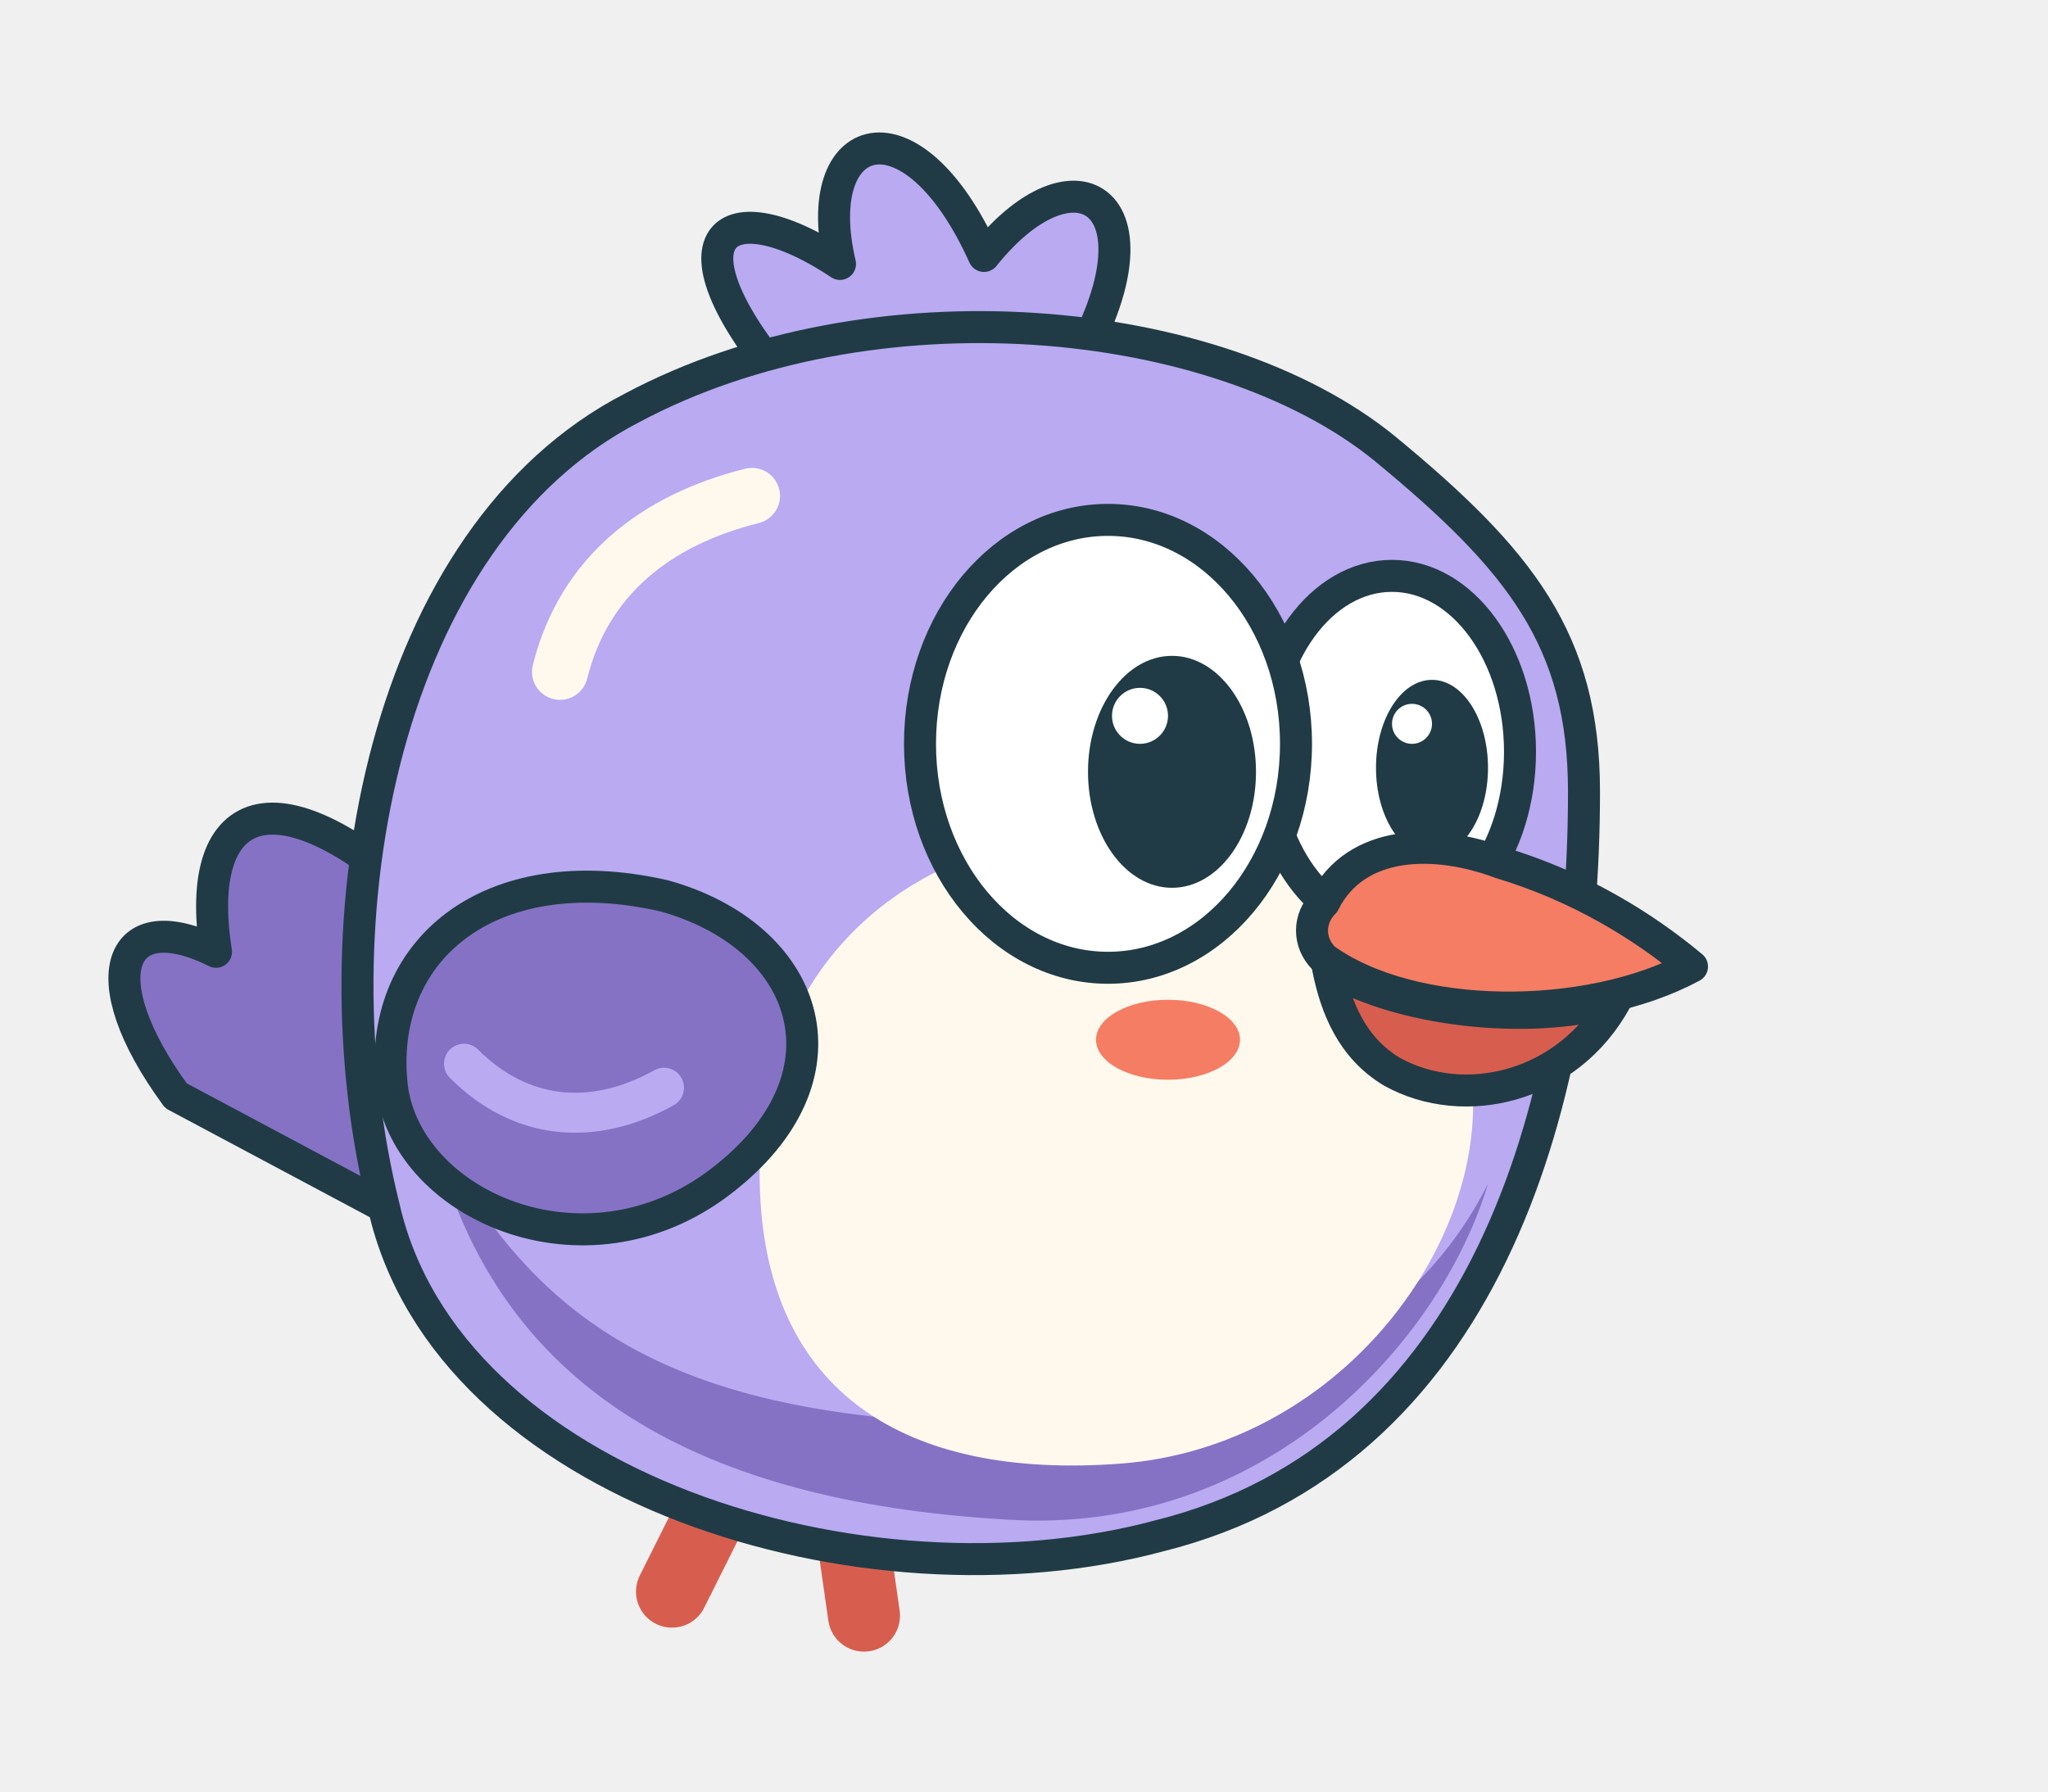
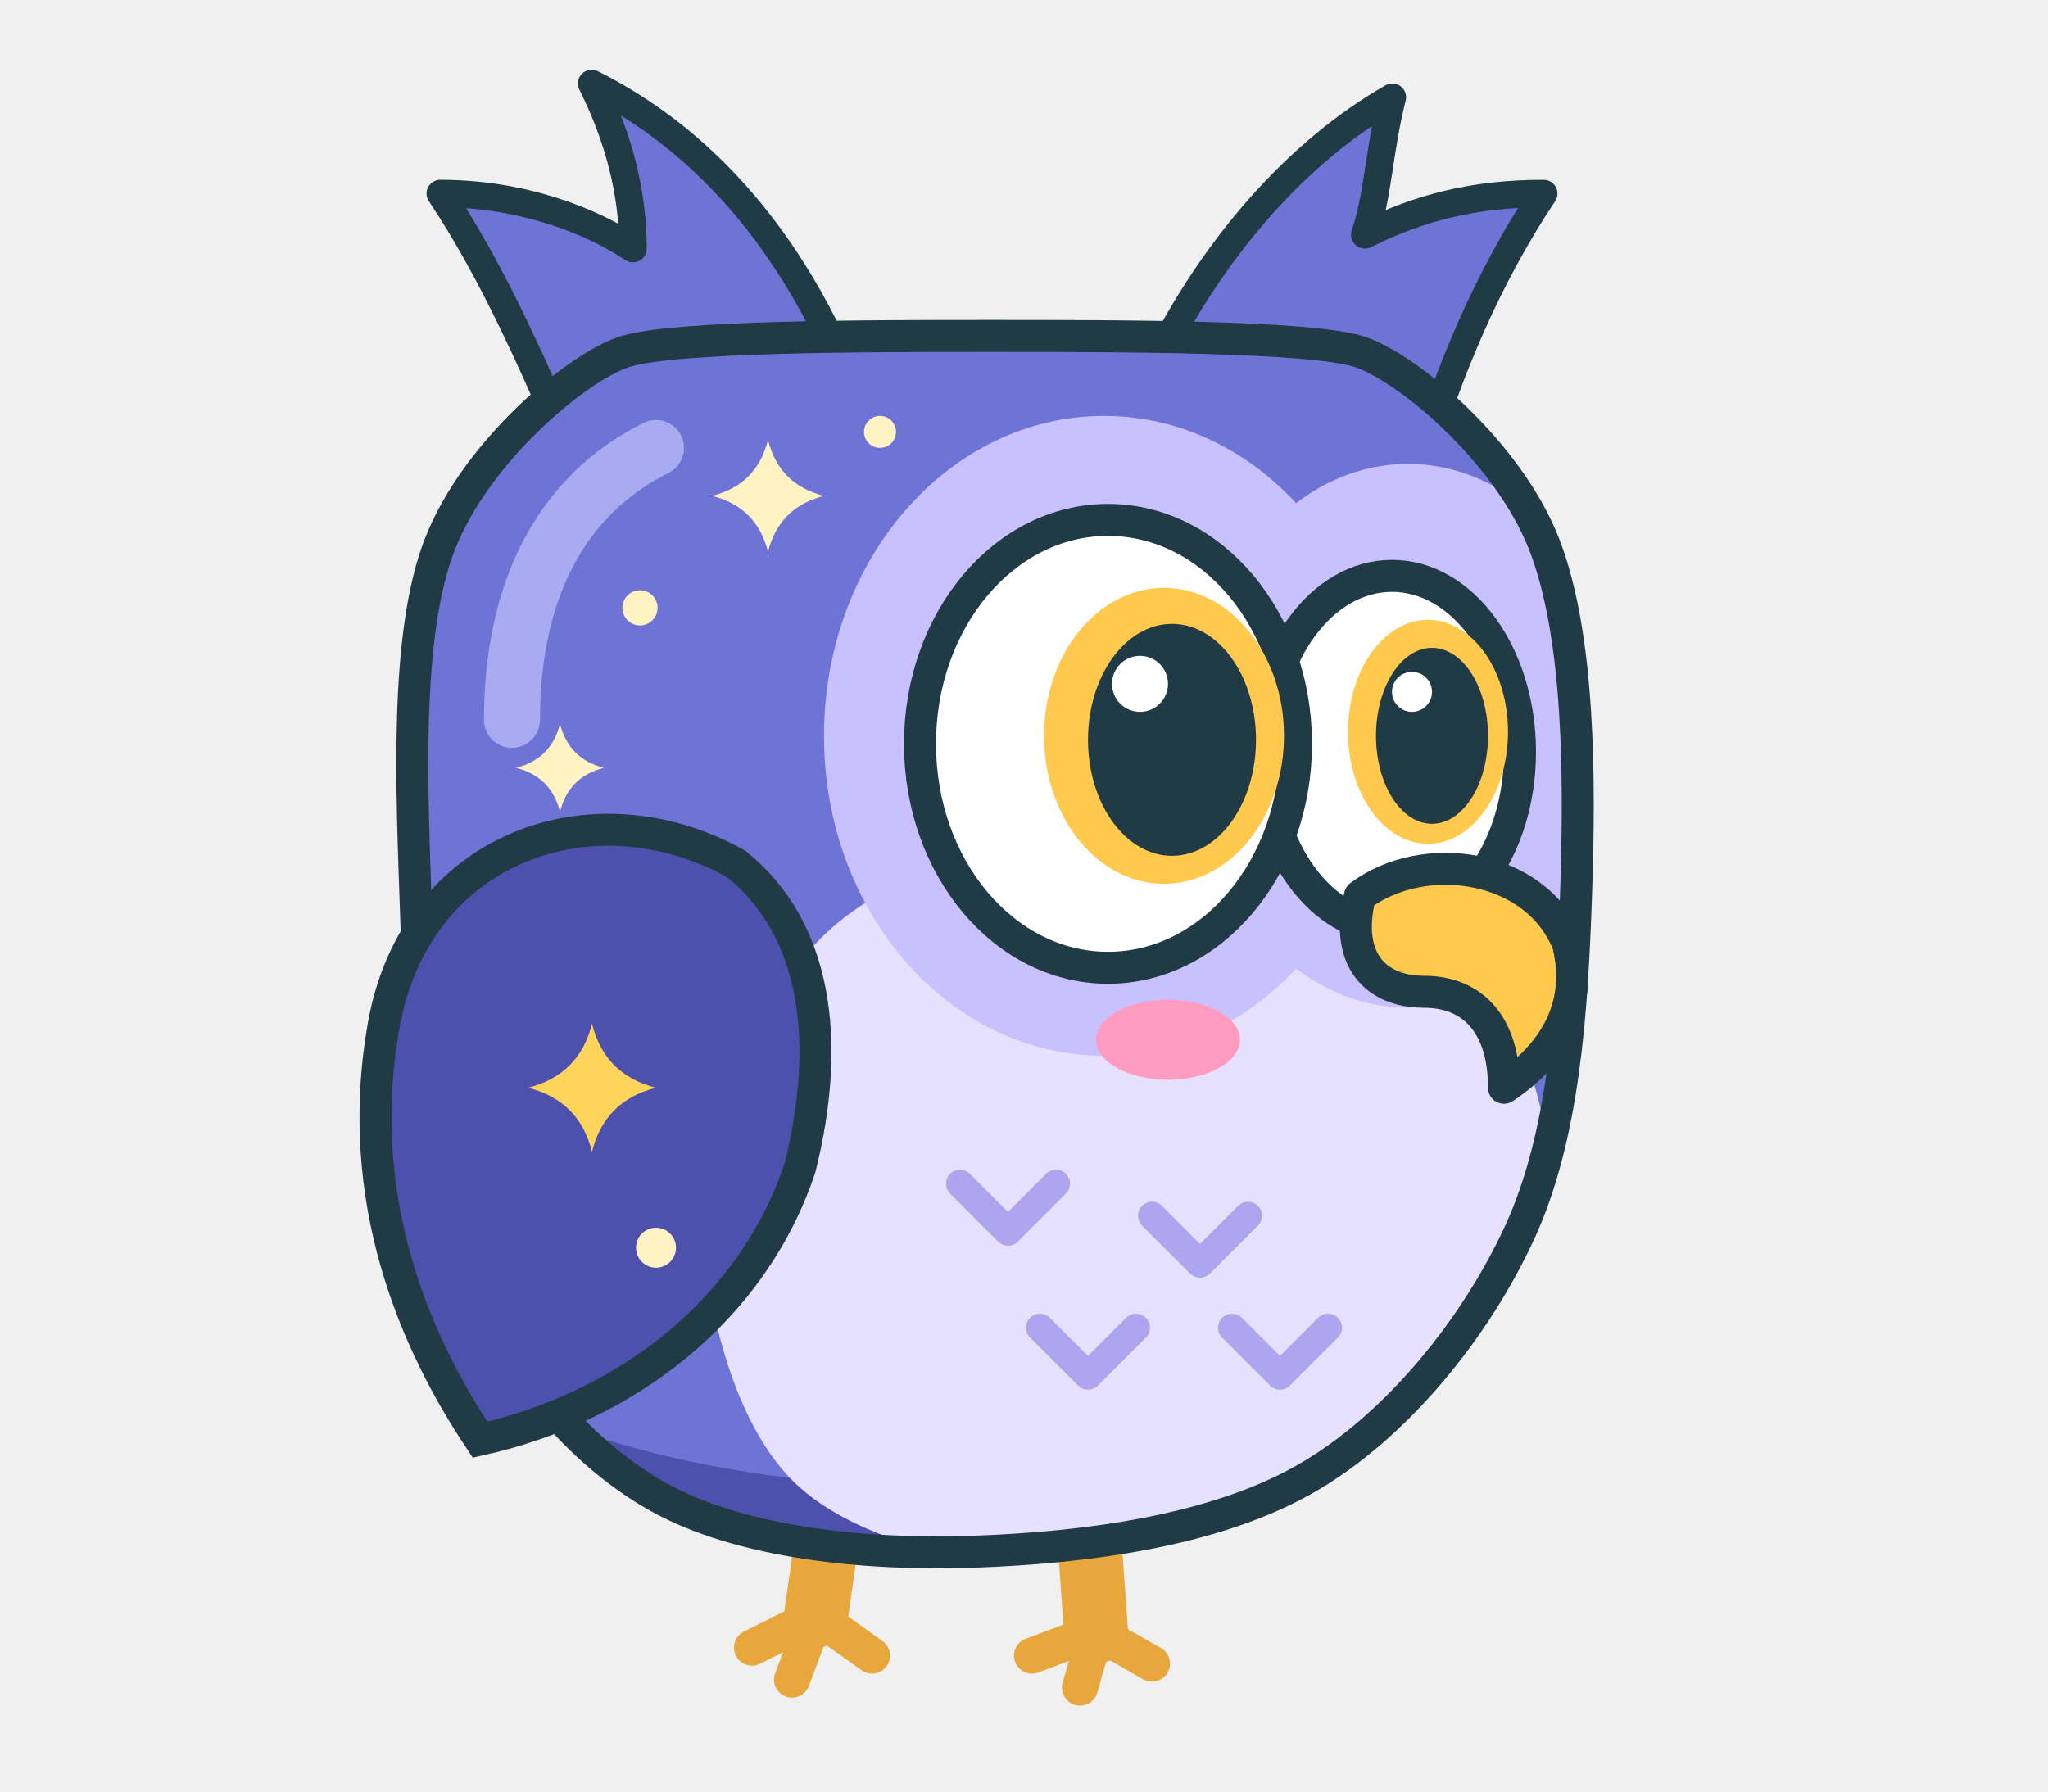
<svg xmlns="http://www.w3.org/2000/svg" width="256" height="224" viewBox="0 0 256 224" fill="none">
-   <g id="Pip / Editable artwork">
-     <g id="Vector">
-       <path d="M56 116C35 95 24 100 27 119C15 113 11 122 22 137L52 153" fill="#8572C5" />
-       <path d="M56 116C35 95 24 100 27 119C15 113 11 122 22 137L52 153" stroke="#203B45" stroke-width="4" stroke-linejoin="round" />
+   <defs>
+     <clipPath id="body">
+       <path d="M78 44C84 42 108.5 42 124 42C139.5 42 164 42 170 44C176 46 188.5 56.5 193 68C197.5 79.5 197.5 97.5 197 112C196.5 126.5 195.5 142 190 154C184.5 166 174.5 178.5 163 185C151.5 191.5 135.5 193.5 122 194C108.5 194.5 92.5 193 82 187C71.5 181 63 170 58 158C53 146 52.5 129 52 114C51.5 99 50.5 79.5 55 68C59.5 56.5 72 46 78 44Z" />
+     </clipPath>
+   </defs>
+   <g id="Orbit / Editable artwork">
+     <path id="Legs" d="M104 188L102 202M136 190L137 204" stroke="#E8A73C" stroke-width="8" stroke-linecap="round" />
+     <path id="Toes" d="M94 206L102 202L99 210M102 202L109 207M129 207L137 204L135 211M137 204L144 208" stroke="#E8A73C" stroke-width="4.5" stroke-linecap="round" stroke-linejoin="round" />
+     <g id="Ear tufts">
+       <path transform="translate(86 50) scale(.86) translate(-86 -50)" d="M70 60C64 46 58 32 50 20C62 20 72 24 78 28C78 20 76 12 72 4C88 12 100 26 108 44" fill="#6E73D6" stroke="#203B45" stroke-width="4" stroke-linejoin="round" />
+       <path transform="translate(162 50) scale(.86) translate(-162 -50)" d="M142 44C150 28 162 14 176 6C174 14 174 20 172 26C180 22 188 20 198 20C190 32 184 46 180 60" fill="#6E73D6" stroke="#203B45" stroke-width="4" stroke-linejoin="round" />
    </g>
-     <path id="Vector_2" d="M91 185L84 199M106 188L108 202" stroke="#D75E4F" stroke-width="9" stroke-linecap="round" />
-     <g id="Vector_3">
-       <path d="M100 50C82 30 90 23 105 33C101 16 114 12 123 32C135 17 147 26 133 48" fill="#B9AAF2" />
-       <path d="M100 50C82 30 90 23 105 33C101 16 114 12 123 32C135 17 147 26 133 48" stroke="#203B45" stroke-width="4" stroke-linejoin="round" />
+     <path id="Body" d="M78 44C84 42 108.5 42 124 42C139.5 42 164 42 170 44C176 46 188.5 56.5 193 68C197.5 79.5 197.5 97.5 197 112C196.5 126.5 195.5 142 190 154C184.5 166 174.5 178.5 163 185C151.5 191.5 135.5 193.5 122 194C108.5 194.5 92.5 193 82 187C71.5 181 63 170 58 158C53 146 52.5 129 52 114C51.5 99 50.5 79.5 55 68C59.5 56.5 72 46 78 44Z" fill="#6E73D6" />
+     <path id="Belly shade" d="M30 150C36.5 154.5 54.5 172 70 178C85.5 184 106 186.5 124 186C142 185.5 162.5 182.5 178 176C193.5 169.5 209.5 152.5 216 148L216 240L30 240Z" fill="#4E50AE" clip-path="url(#body)" />
+     <path id="Belly" d="M140 104C152.5 104 171 108.5 180 116C189 123.5 194 138.5 194 150C194 161.5 189.5 176.5 180 184C170.5 191.5 151.5 195.5 138 196C124.5 196.5 108.5 193.5 100 186C91.5 178.5 87.5 161.5 88 150C88.5 138.5 95.5 123.5 104 116C112.5 108.5 127.5 104 140 104Z" fill="#E6E1FF" clip-path="url(#body)" />
+     <path id="Chevrons" d="M120 148L126 154L132 148M144 152L150 158L156 152M130 166L136 172L142 166M154 166L160 172L166 166" stroke="#AFA4EE" stroke-width="3.5" stroke-linecap="round" stroke-linejoin="round" />
+     <g id="Facial disc" clip-path="url(#body)">
+       <ellipse id="Near disc" cx="138" cy="92" rx="35" ry="40" fill="#C9C1FF" />
+       <ellipse id="Far disc" cx="176" cy="92" rx="27" ry="34" fill="#C9C1FF" />
    </g>
-     <path id="Vector_4" d="M198 99C198 139 185 182 145 192C108 202 56 186 48 151C39 115 48 67 79 51C109 35 152 39 173 56C190 70 198 80 198 99Z" fill="#B9AAF2" stroke="#203B45" stroke-width="4" />
-     <path id="Vector_5" d="M54 141C62 176 91 188 126 190C158 192 180 168 186 148C174 172 145 180 123 178C82 177 66 164 54 141Z" fill="#8572C5" />
-     <path id="Vector_6" d="M136 104C109 106 94 125 95 149C96 174 113 185 140 183C167 181 186 156 184 135C183 115 162 102 136 104Z" fill="#FFF9ED" />
-     <path id="Vector_7" d="M83 112C61 107 47 119 49 136C51 151 74 161 91 147C107 134 101 117 83 112Z" fill="#8572C5" stroke="#203B45" stroke-width="4" />
-     <path id="Vector_8" d="M58 133C65 140 74 141 83 136" stroke="#B9AAF2" stroke-width="5" stroke-linecap="round" />
-     <path id="Face / Far eye" d="M174 116C182.837 116 190 106.15 190 94C190 81.85 182.837 72 174 72C165.163 72 158 81.85 158 94C158 106.15 165.163 116 174 116Z" fill="white" stroke="#203B45" stroke-width="4" />
-     <path id="Face / Near eye" d="M138.5 121C151.479 121 162 108.464 162 93C162 77.536 151.479 65 138.5 65C125.521 65 115 77.536 115 93C115 108.464 125.521 121 138.5 121Z" fill="white" stroke="#203B45" stroke-width="4" />
-     <path id="Face / Near pupil" d="M146.5 111C152.299 111 157 104.508 157 96.5C157 88.492 152.299 82 146.5 82C140.701 82 136 88.492 136 96.5C136 104.508 140.701 111 146.5 111Z" fill="#203B45" />
-     <path id="Face / Far pupil" d="M179 107C182.866 107 186 102.075 186 96C186 89.925 182.866 85 179 85C175.134 85 172 89.925 172 96C172 102.075 175.134 107 179 107Z" fill="#203B45" />
-     <path id="Face / Near catchlight" d="M142.5 93C144.433 93 146 91.433 146 89.5C146 87.567 144.433 86 142.5 86C140.567 86 139 87.567 139 89.5C139 91.433 140.567 93 142.5 93Z" fill="white" />
-     <path id="Face / Far catchlight" d="M176.5 93C177.881 93 179 91.881 179 90.5C179 89.119 177.881 88 176.5 88C175.119 88 174 89.119 174 90.5C174 91.881 175.119 93 176.5 93Z" fill="white" />
-     <path id="Face / Lower beak" d="M166 121C176 127 193 128 202 125C196 136 183 139 174 134C169 131 167 126 166 121Z" fill="#D75E4F" stroke="#203B45" stroke-width="4" stroke-linejoin="round" />
-     <path id="Face / Upper beak" d="M165.5 112.846C169.5 104.846 179.5 104.846 187.5 107.846C197.5 110.846 205.5 115.846 211.5 120.846C198.5 127.846 176.5 127.846 165.5 119.846C163.5 117.846 163.5 114.846 165.5 112.846Z" fill="#F47D64" stroke="#203B45" stroke-width="4" stroke-linejoin="round" />
-     <path id="Face / Cheek" d="M146 135C150.971 135 155 132.761 155 130C155 127.239 150.971 125 146 125C141.029 125 137 127.239 137 130C137 132.761 141.029 135 146 135Z" fill="#F47D64" />
-     <path id="Vector_9" d="M70 84C73 72 82 65 94 62" stroke="#FFF9ED" stroke-width="7" stroke-linecap="round" />
+     <path id="Outline" d="M78 44C84 42 108.5 42 124 42C139.5 42 164 42 170 44C176 46 188.5 56.5 193 68C197.5 79.5 197.5 97.5 197 112C196.5 126.5 195.5 142 190 154C184.5 166 174.5 178.5 163 185C151.5 191.5 135.5 193.5 122 194C108.5 194.5 92.5 193 82 187C71.5 181 63 170 58 158C53 146 52.5 129 52 114C51.5 99 50.5 79.5 55 68C59.5 56.5 72 46 78 44Z" stroke="#203B45" stroke-width="4" />
+     <g id="Stars">
+       <path d="M0 -1Q0.2 -0.2 1 0Q0.2 0.2 0 1Q-0.2 0.2 -1 0Q-0.2 -0.2 0 -1Z" transform="translate(96 62) scale(7)" fill="#FFF3C4" />
+       <path d="M0 -1Q0.2 -0.2 1 0Q0.2 0.2 0 1Q-0.2 0.2 -1 0Q-0.2 -0.2 0 -1Z" transform="translate(70 96) scale(5.5)" fill="#FFF3C4" />
+       <circle cx="80" cy="76" r="2.2" fill="#FFF3C4" />
+       <circle cx="110" cy="54" r="2" fill="#FFF3C4" />
+       <circle cx="64" cy="118" r="1.8" fill="#FFF3C4" />
+     </g>
+     <g id="Wing">
+       <path d="M92 108C74 98 52 106 48 128C44 150 52 168 60 180C78 176 94 164 100 146C104 130 102 116 92 108Z" fill="#4E50AE" stroke="#203B45" stroke-width="4" />
+       <path id="Wing star" d="M0 -1Q0.2 -0.2 1 0Q0.2 0.2 0 1Q-0.2 0.2 -1 0Q-0.2 -0.2 0 -1Z" transform="translate(74 136) scale(8)" fill="#FFD45B" />
+       <circle cx="82" cy="156" r="2.5" fill="#FFF3C4" />
+     </g>
+     <g id="Eyes">
+       <ellipse id="Face / Far eye" cx="174" cy="94" rx="16" ry="22" fill="white" stroke="#203B45" stroke-width="4" />
+       <ellipse id="Face / Near eye" cx="138.5" cy="93" rx="23.5" ry="28" fill="white" stroke="#203B45" stroke-width="4" />
+       <ellipse id="Face / Near iris" cx="145.5" cy="92" rx="15" ry="18.5" fill="#FFC94D" />
+       <ellipse id="Face / Far iris" cx="178.5" cy="91.5" rx="10" ry="14" fill="#FFC94D" />
+       <ellipse id="Face / Near pupil" cx="146.5" cy="92.5" rx="10.5" ry="14.5" fill="#203B45" />
+       <ellipse id="Face / Far pupil" cx="179" cy="92" rx="7" ry="11" fill="#203B45" />
+       <ellipse id="Face / Near catchlight" cx="142.5" cy="85.5" rx="3.5" ry="3.5" fill="white" />
+       <ellipse id="Face / Far catchlight" cx="176.5" cy="86.5" rx="2.5" ry="2.5" fill="white" />
+     </g>
+     <path id="Face / Beak" d="M170 112C178 106 192 108 196 118C198 126 194 132 188 136C188 128 184 124 178 124C172 124 168 120 170 112Z" fill="#FFC94D" stroke="#203B45" stroke-width="4" stroke-linejoin="round" />
+     <ellipse id="Face / Cheek" cx="146" cy="130" rx="9" ry="5" fill="#FF9CC0" />
+     <path id="Highlight" d="M64 90C64 74 70 62 82 56" stroke="#A9ABF0" stroke-width="7" stroke-linecap="round" />
+   </g>
+   <g id="Rig" display="none">
+     <circle id="Wing pivot" cx="90" cy="112" r="3" fill="#203B45" />
+     <path id="Blink" d="M121 98Q138 109 155 98M164 96Q174 103 184 96" stroke="#203B45" stroke-width="4.5" stroke-linecap="round" />
+     <path id="Pleased" d="M121 98Q138 78 155 98M164 96Q174 83 184 96" stroke="#203B45" stroke-width="4.5" stroke-linecap="round" />
+     <path id="Startled" d="M122 58Q132 51 144 54M166 62Q175 57 183 63" stroke="#203B45" stroke-width="3.5" stroke-linecap="round" />
  </g>
</svg>
